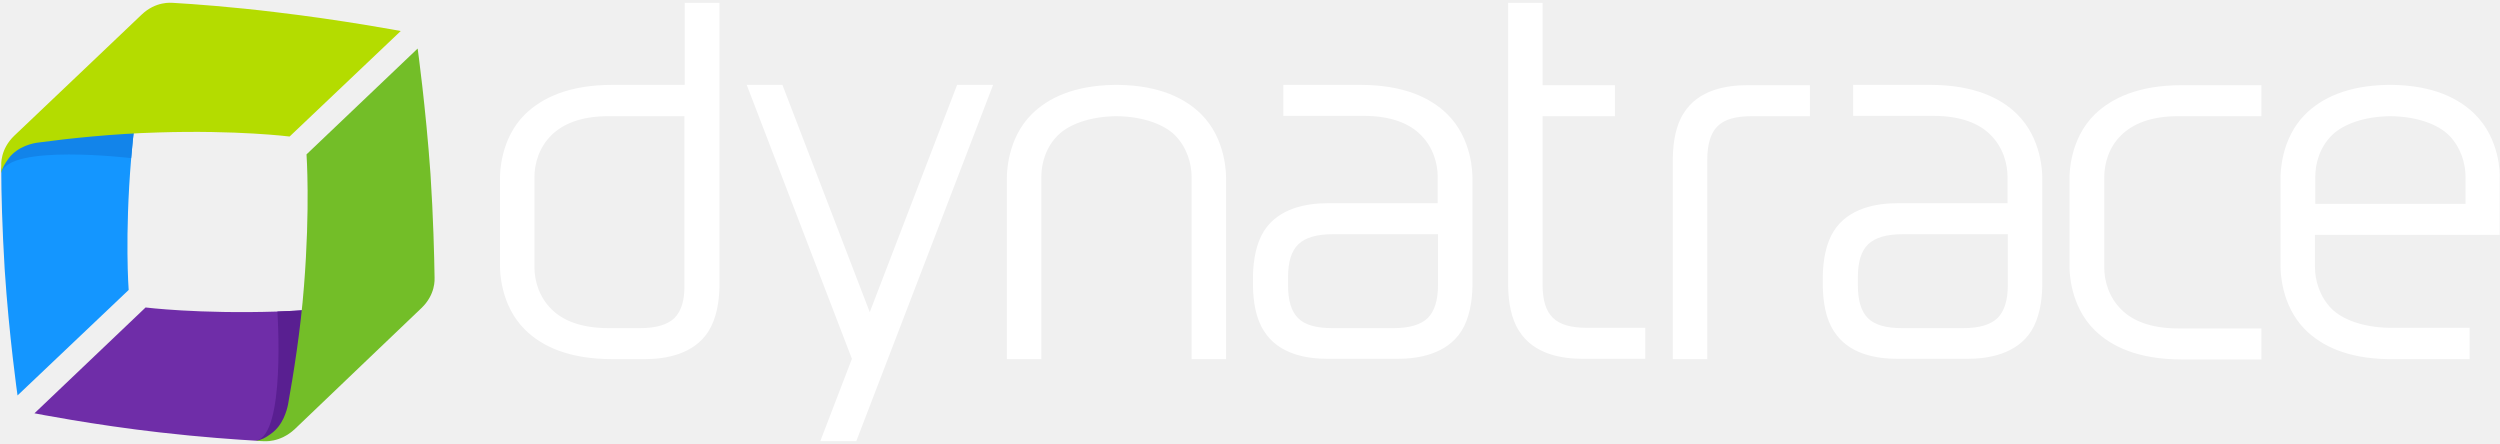
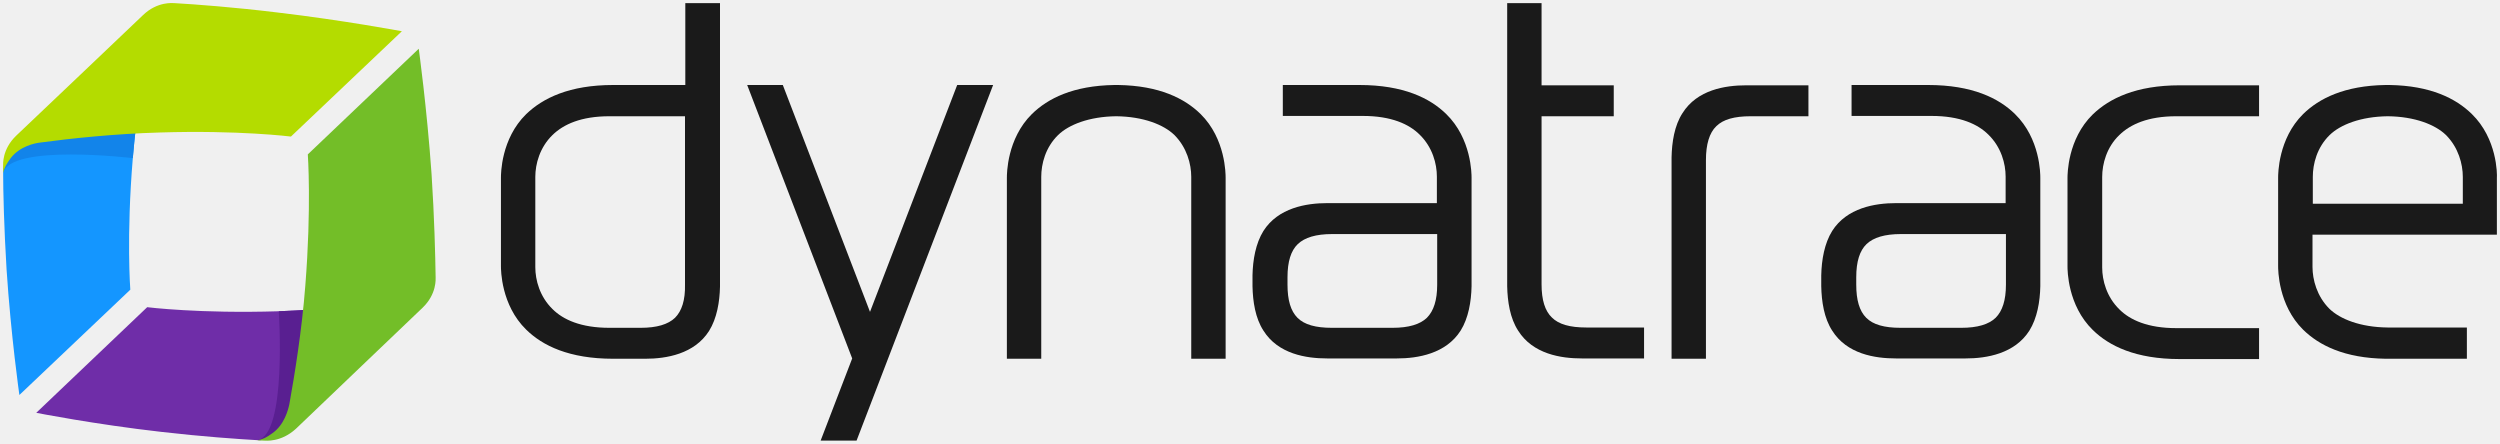
- <svg xmlns="http://www.w3.org/2000/svg" height="444" width="2500" viewBox="0.6 0.4 798.5 141.2">
-   <path d="M578.6 37.2h-18.4c-5.2 0-8.8 1-11 3.2-2.2 2.1-3.3 5.8-3.3 10.8v63.6h-11V50.4c.1-4.9.9-10.2 3.5-14.2 4.7-7.5 13.7-8.9 20.4-8.9h19.9v9.9zm-71 67.6c-5.2 0-8.8-1-11-3.2-2.2-2.1-3.3-5.6-3.3-10.6V37.2h23.1v-9.9h-23.1V1h-11v90.6c.1 4.9.9 10.2 3.5 14.2 4.7 7.5 13.7 8.9 20.4 8.9h19.9v-9.9zM219.3 1v26.2h-23.1c-14 0-22.5 4.2-27.8 9.3-8.1 7.9-8.1 19.2-8.1 20.4v28.2c0 1.2 0 12.5 8.1 20.4 5.2 5.1 13.7 9.3 27.8 9.3h10.3c6.7 0 15.7-1.5 20.4-8.9 2.5-4 3.4-9.3 3.5-14.2V1zM216 101.7c-2.2 2.1-5.8 3.2-11 3.2h-10c-9.1 0-14.8-2.6-18.2-6-4.1-4-5.5-9.3-5.5-13.4V56.6c0-4.1 1.4-9.4 5.5-13.4 3.5-3.4 9.1-6 18.2-6h24.2v53.9c.1 4.9-1 8.4-3.2 10.6zm462.2-58.5c3.5-3.4 9.1-6 18.2-6h26.5v-9.9h-25.4c-14 0-22.5 4.2-27.8 9.3-8.1 7.9-8.1 19.2-8.1 20.4v28.2c0 1.2 0 12.5 8.1 20.4 5.2 5.1 13.7 9.3 27.8 9.3h25.4V105h-26.5c-9.1 0-14.8-2.6-18.2-6-4.1-4-5.5-9.3-5.5-13.4v-29c0-4.1 1.4-9.5 5.5-13.4zM470.9 56.9c0-1.2 0-12.5-8.1-20.4-5.2-5.1-13.7-9.3-27.8-9.3h-24.5v9.9h25.6c9.1 0 14.8 2.6 18.2 6 4.1 4 5.5 9.3 5.5 13.4V65h-35.1c-6.7 0-15.7 1.5-20.4 8.9-2.5 4-3.4 9.3-3.5 14.2v3.5c.1 4.9.9 10.2 3.5 14.2 4.7 7.5 13.7 8.9 20.4 8.9H447c6.7 0 15.7-1.5 20.4-8.9 2.5-4 3.4-9.3 3.5-14.2zm-14.3 44.8c-2.2 2.1-5.8 3.2-11 3.2h-19.4c-5.2 0-8.8-1-11-3.2S412 96 412 91.1v-2.4c0-5 1.1-8.5 3.3-10.6s5.8-3.2 11-3.2h33.6v16.2c0 4.9-1.1 8.4-3.3 10.6zm196.3-44.8c0-1.2 0-12.5-8.1-20.4-5.2-5.1-13.7-9.3-27.8-9.3h-24.5v9.9h25.6c9.1 0 14.8 2.6 18.2 6 4.1 4 5.5 9.3 5.5 13.4V65h-35.1c-6.7 0-15.7 1.5-20.4 8.9-2.5 4-3.4 9.3-3.5 14.2v3.5c.1 4.9.9 10.2 3.5 14.2 4.7 7.5 13.7 8.9 20.4 8.9H629c6.7 0 15.7-1.5 20.4-8.9 2.5-4 3.4-9.3 3.5-14.2zm-14.3 44.8c-2.2 2.1-5.8 3.2-11 3.2h-19.4c-5.2 0-8.8-1-11-3.2S594 96 594 91.1v-2.4c0-5 1.1-8.5 3.3-10.6s5.8-3.2 11-3.2h33.6v16.2c0 4.9-1.1 8.4-3.3 10.6zM317.8 27.2h-11.5l-27.9 72.6-27.9-72.6h-11.4l33.6 87.5-10.1 26.3h11.5zm74.4 29.7c0-1.2 0-12.5-8-20.4-5.1-5-13.2-9.1-26.4-9.3h-1.2c-13.2.2-21.3 4.3-26.4 9.3-8 7.9-8 19.2-8 20.4v57.9h11V56.6c0-4.1 1.3-9.4 5.4-13.4 3.4-3.3 9.9-5.9 18.6-6 8.7.1 15.2 2.7 18.6 6 4 4 5.4 9.3 5.4 13.4v58.2h11zM791 36.5c-5.1-5-13.2-9.1-26.4-9.3h-1.2c-13.2.2-21.3 4.3-26.4 9.3-8 7.9-8 19.2-8 20.4v28.2c0 1.2 0 12.5 8 20.4 5.1 5 13.2 9.1 26.4 9.3h26v-10H764c-8.7-.1-15.2-2.7-18.6-6-4-4-5.4-9.3-5.4-13.4V75.1h59V56.9c.1-1.2.1-12.5-8-20.4zm-50.9 28.7v-8.6c0-4.1 1.3-9.4 5.4-13.4 3.4-3.3 9.9-5.9 18.6-6 8.7.1 15.2 2.7 18.6 6 4 4 5.4 9.3 5.4 13.4v8.6z" fill="#fff" />
-   <path d="M47.7 12.7c-1.8 9.5-4 23.6-5.2 37.9-2.1 25.2-.8 42.1-.8 42.1L6.2 126.4s-2.7-18.9-4.1-40.2C1.3 73 1 61.4 1 54.4c0-.4.2-.8.2-1.2 0-.5.6-5.2 5.2-9.6 5-4.8 41.9-33.7 41.3-30.9z" fill="#1496ff" />
-   <path d="M47.7 12.7c-1.8 9.5-4 23.6-5.2 37.9 0 0-39.3-4.7-41.5 4.8 0-.5.7-6.3 5.3-10.7 5-4.8 42-34.8 41.4-32z" fill="#1284ea" />
-   <path d="M1 53.1v2.2c.4-1.7 1.1-2.9 2.5-4.8 2.9-3.7 7.6-4.7 9.5-4.9 9.6-1.3 23.8-2.8 38.1-3.2 25.3-.8 42 1.3 42 1.3L128.6 10S110 6.5 88.8 4c-13.9-1.7-26.1-2.6-33-3-.5 0-5.4-.6-10 3.8-5 4.8-30.4 28.9-40.6 38.6C.6 47.8 1 52.7 1 53.1z" fill="#b4dc00" />
-   <path d="M127.3 96.2c-9.6 1.3-23.8 2.9-38.1 3.4-25.3.8-42.1-1.3-42.1-1.3l-35.5 33.8s18.8 3.7 40 6.1c13 1.5 24.5 2.3 31.5 2.7.5 0 1.3-.4 1.8-.4s5.4-.9 10-5.3c5-4.8 35.2-39.3 32.4-39z" fill="#6f2da8" />
-   <path d="M127.3 96.2c-9.6 1.3-23.8 2.9-38.1 3.4 0 0 2.7 39.5-6.8 41.2.5 0 7-.3 11.6-4.7 5-4.8 36.1-40.2 33.3-39.9z" fill="#591f91" />
-   <path d="M84.5 141c-.7 0-1.4-.1-2.2-.1 1.8-.3 3-.9 4.9-2.3 3.8-2.7 5-7.4 5.4-9.3 1.7-9.5 4-23.6 5.1-37.9 2-25.2.8-42 .8-42L134 15.6s2.6 18.8 4.1 40.1c.9 13.9 1.2 26.2 1.3 33 0 .5.4 5.4-4.2 9.8-5 4.8-30.4 29-40.5 38.7-4.8 4.4-9.7 3.8-10.2 3.8z" fill="#73be28" />
+ <svg xmlns="http://www.w3.org/2000/svg" version="1.1" x="0px" y="0px" width="800px" height="142px" viewBox="0 0 800 142" enable-background="new 0 0 800 142" xml:space="preserve">
+   <g id="Background">
+ </g>
+   <g id="Vertical">
+ </g>
+   <g id="Horizontal">
+ </g>
+   <g id="Dynatrace_Color">
+ </g>
+   <g id="Variants">
+     <g>
+       <g>
+         <g>
+           <path fill="#1A1A1A" d="M578.6,37.2h-18.4c-5.2,0-8.8,1-11,3.2c-2.2,2.1-3.3,5.8-3.3,10.8l0,63.6h-11l0-64.4      c0.1-4.9,0.9-10.2,3.5-14.2c4.7-7.5,13.7-8.9,20.4-8.9h19.9V37.2z" />
+         </g>
+         <g>
+           <path fill="#1A1A1A" d="M507.6,104.8c-5.2,0-8.8-1-11-3.2c-2.2-2.1-3.3-5.6-3.3-10.6V37.2h23.1v-9.9h-23.1V1h-11v90.6      c0.1,4.9,0.9,10.2,3.5,14.2c4.7,7.5,13.7,8.9,20.4,8.9h19.9v-9.9H507.6z" />
+         </g>
+         <path fill="#1A1A1A" d="M219.3,1v26.2l-23.1,0c-14,0-22.5,4.2-27.8,9.3c-8.1,7.9-8.1,19.2-8.1,20.4c0,1.4,0,26.8,0,28.2     c0,1.2,0,12.5,8.1,20.4c5.2,5.1,13.7,9.3,27.8,9.3h10.3c6.7,0,15.7-1.5,20.4-8.9c2.5-4,3.4-9.3,3.5-14.2V1H219.3z M216,101.7     c-2.2,2.1-5.8,3.2-11,3.2H195c-9.1,0-14.8-2.6-18.2-6c-4.1-4-5.5-9.3-5.5-13.4V56.6c0-4.1,1.4-9.4,5.5-13.4c3.5-3.4,9.1-6,18.2-6     l24.2,0l0,53.9C219.3,96,218.2,99.5,216,101.7z" />
+         <path fill="#1A1A1A" d="M678.2,43.2c3.5-3.4,9.1-6,18.2-6h26.5v-9.9h-25.4c-14,0-22.5,4.2-27.8,9.3c-8.1,7.9-8.1,19.2-8.1,20.4     c0,0.8,0,27.4,0,28.2c0,1.2,0,12.5,8.1,20.4c5.2,5.1,13.7,9.3,27.8,9.3h25.4v-9.9h-26.5c-9.1,0-14.8-2.6-18.2-6     c-4.1-4-5.5-9.3-5.5-13.4V56.6C672.7,52.5,674.1,47.1,678.2,43.2z" />
+         <path fill="#1A1A1A" d="M470.9,56.9c0-1.2,0-12.5-8.1-20.4c-5.2-5.1-13.7-9.3-27.8-9.3h-24.5v9.9h25.6c9.1,0,14.8,2.6,18.2,6     c4.1,4,5.5,9.3,5.5,13.4V65h-35.1c-6.7,0-15.7,1.5-20.4,8.9c-2.5,4-3.4,9.3-3.5,14.2v3.5c0.1,4.9,0.9,10.2,3.5,14.2     c4.7,7.5,13.7,8.9,20.4,8.9h22.3c6.7,0,15.7-1.5,20.4-8.9c2.5-4,3.4-9.3,3.5-14.2C470.9,91.6,470.9,62.6,470.9,56.9z      M456.6,101.7c-2.2,2.1-5.8,3.2-11,3.2h-19.4c-5.2,0-8.8-1-11-3.2C413,99.5,412,96,412,91.1v-2.4c0-5,1.1-8.5,3.3-10.6     c2.2-2.1,5.8-3.2,11-3.2h33.6l0,16.2C459.9,96,458.8,99.5,456.6,101.7z" />
+         <path fill="#1A1A1A" d="M652.9,56.9c0-1.2,0-12.5-8.1-20.4c-5.2-5.1-13.7-9.3-27.8-9.3h-24.5v9.9h25.6c9.1,0,14.8,2.6,18.2,6     c4.1,4,5.5,9.3,5.5,13.4V65h-35.1c-6.7,0-15.7,1.5-20.4,8.9c-2.5,4-3.4,9.3-3.5,14.2v3.5c0.1,4.9,0.9,10.2,3.5,14.2     c4.7,7.5,13.7,8.9,20.4,8.9h22.3c6.7,0,15.7-1.5,20.4-8.9c2.5-4,3.4-9.3,3.5-14.2C652.9,91.6,652.9,62.6,652.9,56.9z      M638.6,101.7c-2.2,2.1-5.8,3.2-11,3.2h-19.4c-5.2,0-8.8-1-11-3.2C595,99.5,594,96,594,91.1v-2.4c0-5,1.1-8.5,3.3-10.6     c2.2-2.1,5.8-3.2,11-3.2h33.6l0,16.2C641.9,96,640.8,99.5,638.6,101.7z" />
+         <polygon fill="#1A1A1A" points="317.8,27.2 306.3,27.2 278.4,99.8 250.5,27.2 239.1,27.2 272.7,114.7 262.6,141 274.1,141    " />
+         <path fill="#1A1A1A" d="M392.2,56.9c0-1.2,0-12.5-8-20.4c-5.1-5-13.2-9.1-26.4-9.3h-1.2c-13.2,0.2-21.3,4.3-26.4,9.3     c-8,7.9-8,19.2-8,20.4c0,1.4,0,53.4,0,57.9h11l0-58.2c0-4.1,1.3-9.4,5.4-13.4c3.4-3.3,9.9-5.9,18.6-6c8.7,0.1,15.2,2.7,18.6,6     c4,4,5.4,9.3,5.4,13.4l0,58.2h11C392.2,110.3,392.2,58.3,392.2,56.9z" />
+         <path fill="#1A1A1A" d="M791,36.5c-5.1-5-13.2-9.1-26.4-9.3h-1.2c-13.2,0.2-21.3,4.3-26.4,9.3c-8,7.9-8,19.2-8,20.4v28.2     c0,1.2,0,12.5,8,20.4c5.1,5,13.2,9.1,26.4,9.3h26v-10l-25.4,0c-8.7-0.1-15.2-2.7-18.6-6c-4-4-5.4-9.3-5.4-13.4V75.1h59V56.9     C799.1,55.7,799.1,44.4,791,36.5z M740.1,65.2v-8.6c0-4.1,1.3-9.4,5.4-13.4c3.4-3.3,9.9-5.9,18.6-6c8.7,0.1,15.2,2.7,18.6,6     c4,4,5.4,9.3,5.4,13.4l0,8.6H740.1z" />
+       </g>
+       <g>
+         <path fill="#1496FF" d="M47.7,12.7c-1.8,9.5-4,23.6-5.2,37.9c-2.1,25.2-0.8,42.1-0.8,42.1L6.2,126.4c0,0-2.7-18.9-4.1-40.2     C1.3,73,1,61.4,1,54.4c0-0.4,0.2-0.8,0.2-1.2c0-0.5,0.6-5.2,5.2-9.6C11.4,38.8,48.3,9.9,47.7,12.7z" />
+         <path fill="#1284EA" d="M47.7,12.7c-1.8,9.5-4,23.6-5.2,37.9c0,0-39.3-4.7-41.5,4.8c0-0.5,0.7-6.3,5.3-10.7     C11.3,39.9,48.3,9.9,47.7,12.7z" />
+         <path fill="#B4DC00" d="M1,53.1c0,0.7,0,1.4,0,2.2c0.4-1.7,1.1-2.9,2.5-4.8c2.9-3.7,7.6-4.7,9.5-4.9c9.6-1.3,23.8-2.8,38.1-3.2     c25.3-0.8,42,1.3,42,1.3L128.6,10c0,0-18.6-3.5-39.8-6C74.9,2.3,62.7,1.4,55.8,1c-0.5,0-5.4-0.6-10,3.8     C40.8,9.6,15.4,33.7,5.2,43.4C0.6,47.8,1,52.7,1,53.1z" />
+         <path fill="#6F2DA8" d="M127.3,96.2c-9.6,1.3-23.8,2.9-38.1,3.4c-25.3,0.8-42.1-1.3-42.1-1.3l-35.5,33.8c0,0,18.8,3.7,40,6.1     c13,1.5,24.5,2.3,31.5,2.7c0.5,0,1.3-0.4,1.8-0.4c0.5,0,5.4-0.9,10-5.3C99.9,130.4,130.1,95.9,127.3,96.2z" />
+         <path fill="#591F91" d="M127.3,96.2c-9.6,1.3-23.8,2.9-38.1,3.4c0,0,2.7,39.5-6.8,41.2c0.5,0,7-0.3,11.6-4.7     C99,131.3,130.1,95.9,127.3,96.2z" />
+         <path fill="#73BE28" d="M84.5,141c-0.7,0-1.4-0.1-2.2-0.1c1.8-0.3,3-0.9,4.9-2.3c3.8-2.7,5-7.4,5.4-9.3c1.7-9.5,4-23.6,5.1-37.9     c2-25.2,0.8-42,0.8-42l35.5-33.8c0,0,2.6,18.8,4.1,40.1c0.9,13.9,1.2,26.2,1.3,33c0,0.5,0.4,5.4-4.2,9.8     c-5,4.8-30.4,29-40.5,38.7C89.9,141.6,85,141,84.5,141z" />
+       </g>
+     </g>
+   </g>
</svg>
